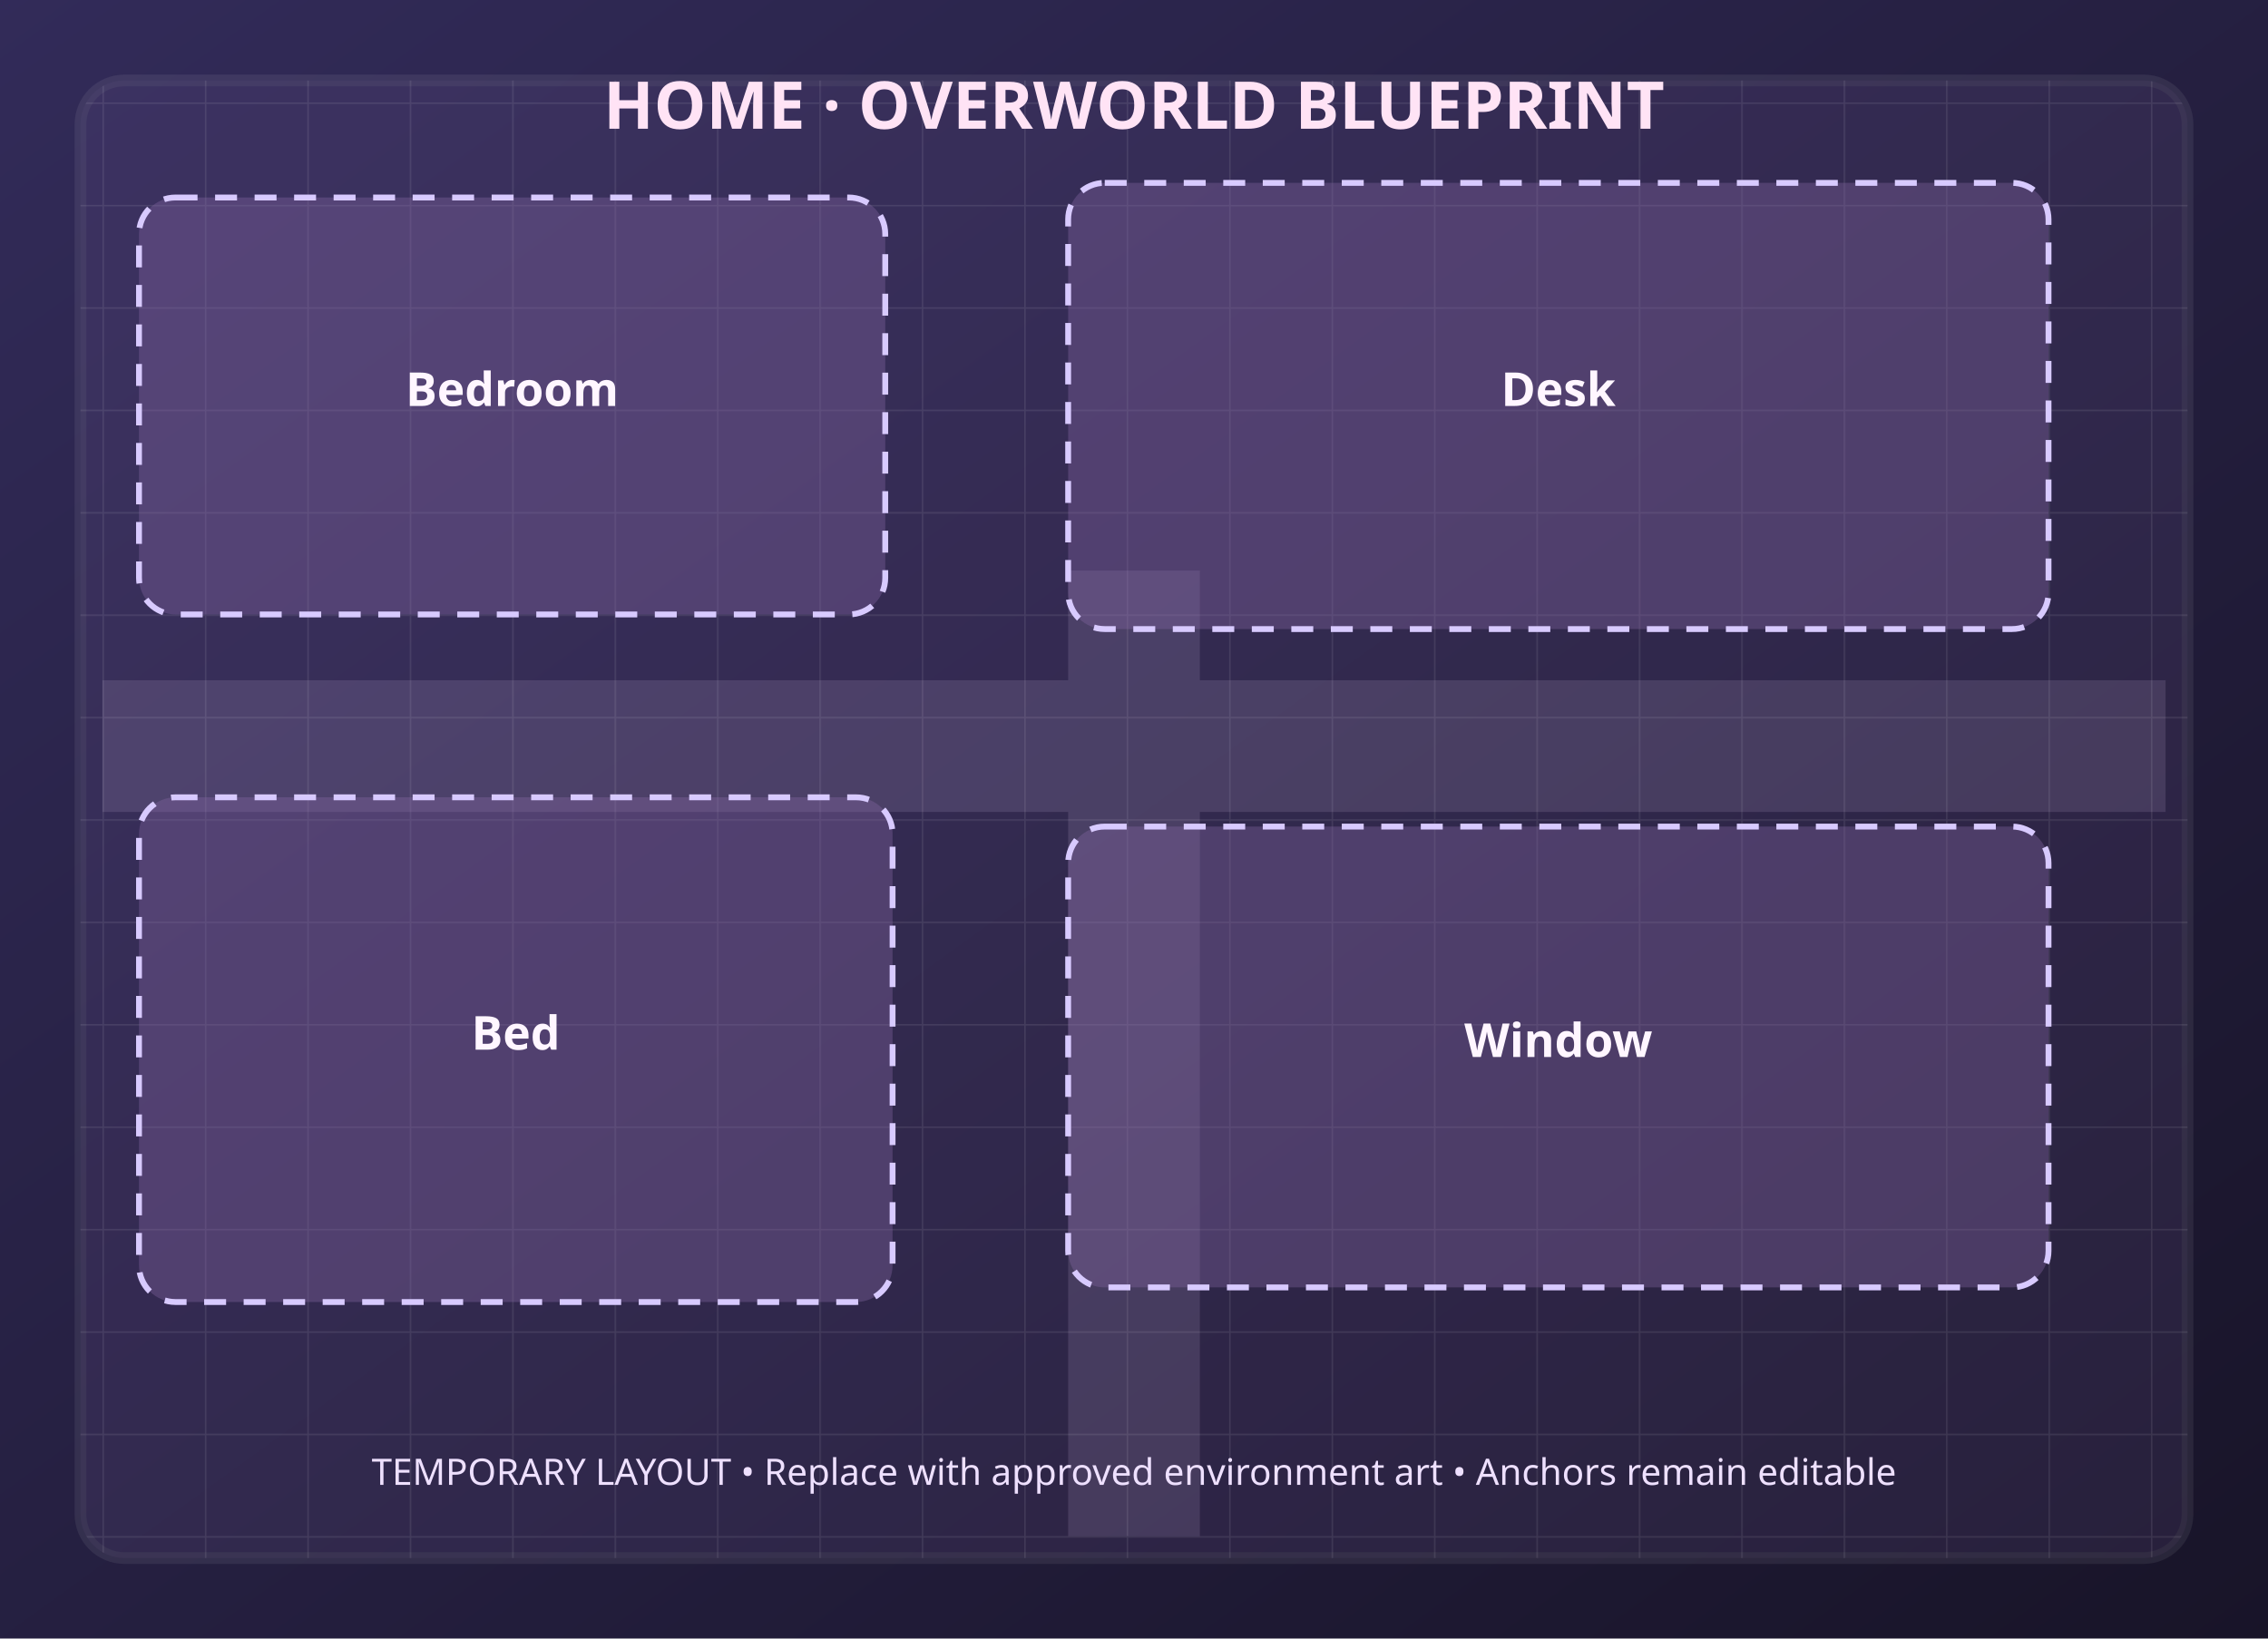
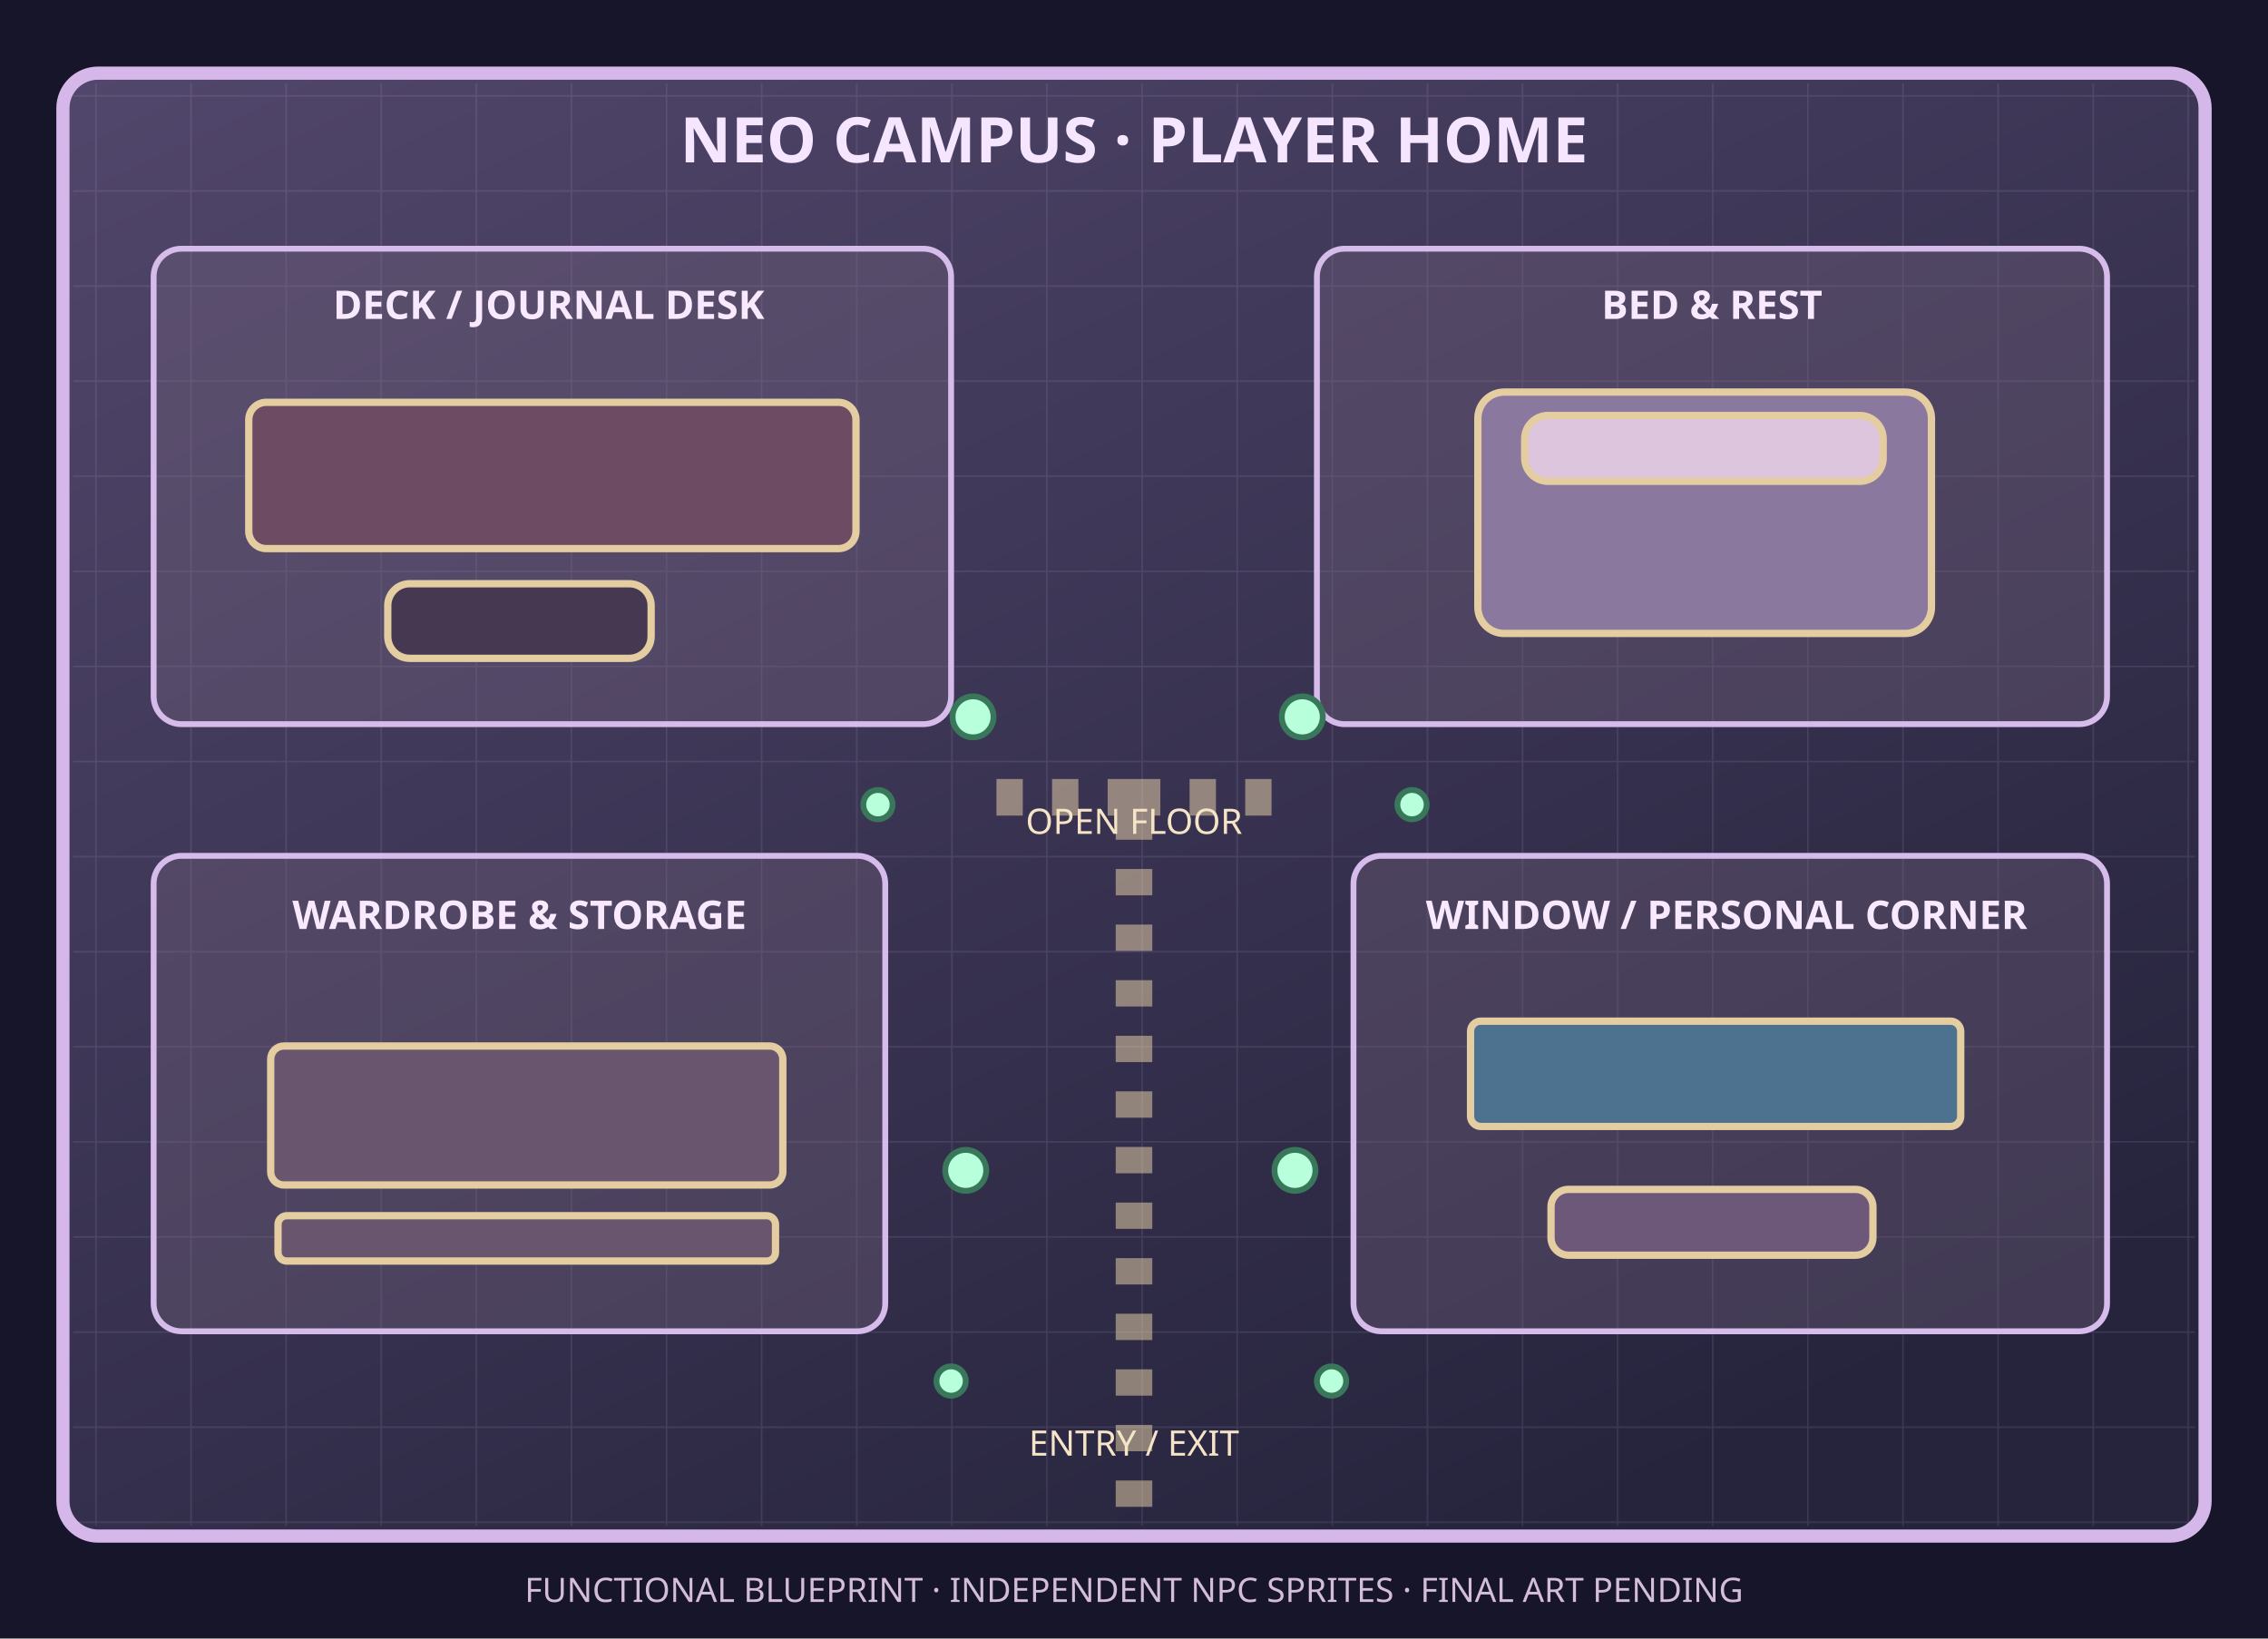
<svg xmlns="http://www.w3.org/2000/svg" viewBox="0 0 1550 1120">
  <defs>
-     <linearGradient id="g" x2="1" y2="1">
-       <stop stop-color="#322b59" />
-       <stop offset="1" stop-color="#181428" />
+     <linearGradient id="floor" x2="0.7" y2="1">
+       <stop stop-color="#51466b" />
+       <stop offset="1" stop-color="#26243d" />
    </linearGradient>
-     <pattern id="tiles" width="70" height="70" patternUnits="userSpaceOnUse">
-       <path d="M70 0H0V70" fill="none" stroke="#ffffff" stroke-opacity=".09" stroke-width="2" />
+     <pattern id="tiles" width="65" height="65" patternUnits="userSpaceOnUse">
+       <path d="M65 0H0V65" fill="none" stroke="#d9c5ed" stroke-opacity=".12" stroke-width="2" />
    </pattern>
  </defs>
-   <rect width="1550" height="1120" fill="url(#g)" />
-   <rect x="55" y="55" width="1440" height="1010" rx="30" fill="#8567a6" opacity=".14" stroke="#fff" stroke-opacity=".5" stroke-width="8" />
-   <rect x="55" y="55" width="1440" height="1010" rx="30" fill="url(#tiles)" />
-   <path d="M775 1050V390M70 510H1480" stroke="#e7d5f7" stroke-opacity=".13" stroke-width="90" />
-   <text x="775" y="88" text-anchor="middle" font-size="45" font-weight="bold" font-family="sans-serif" fill="#ffe3f5">HOME · OVERWORLD BLUEPRINT</text>
-   <rect x="95" y="135" width="510" height="285" rx="25" fill="#8567a6" fill-opacity=".36" stroke="#d8caff" stroke-dasharray="15 12" stroke-width="4" />
-   <text x="350" y="277.5" text-anchor="middle" fill="#fff6ff" font-family="sans-serif" font-size="32" font-weight="bold">Bedroom</text>
-   <rect x="730" y="125" width="670" height="305" rx="25" fill="#8567a6" fill-opacity=".36" stroke="#d8caff" stroke-dasharray="15 12" stroke-width="4" />
-   <text x="1065" y="277.5" text-anchor="middle" fill="#fff6ff" font-family="sans-serif" font-size="32" font-weight="bold">Desk</text>
-   <rect x="95" y="545" width="515" height="345" rx="25" fill="#8567a6" fill-opacity=".36" stroke="#d8caff" stroke-dasharray="15 12" stroke-width="4" />
-   <text x="352.5" y="717.5" text-anchor="middle" fill="#fff6ff" font-family="sans-serif" font-size="32" font-weight="bold">Bed</text>
-   <rect x="730" y="565" width="670" height="315" rx="25" fill="#8567a6" fill-opacity=".36" stroke="#d8caff" stroke-dasharray="15 12" stroke-width="4" />
-   <text x="1065" y="722.5" text-anchor="middle" fill="#fff6ff" font-family="sans-serif" font-size="32" font-weight="bold">Window</text>
-   <text x="775" y="1015" text-anchor="middle" font-family="sans-serif" font-size="25" fill="#eee0ff">TEMPORARY LAYOUT • Replace with approved environment art • Anchors remain editable</text>
+   <rect width="1550" height="1120" fill="#17152a" />
+   <rect x="43" y="50" width="1464" height="1000" rx="24" fill="url(#floor)" stroke="#d5b8e9" stroke-width="9" />
+   <rect x="50" y="57" width="1450" height="986" fill="url(#tiles)" />
+   <text x="775" y="111" fill="#f5e5ff" font-size="43" font-family="sans-serif" font-weight="bold" text-anchor="middle">NEO CAMPUS · PLAYER HOME</text>
+   <g stroke="#d6bceb" stroke-width="4" fill="#756480" fill-opacity=".35">
+     <rect x="105" y="170" width="545" height="325" rx="19" />
+     <rect x="900" y="170" width="540" height="325" rx="19" />
+     <rect x="105" y="585" width="500" height="325" rx="19" />
+     <rect x="925" y="585" width="515" height="325" rx="19" />
+   </g>
+   <g fill="#f9e9ff" font-size="27" font-weight="bold" font-family="sans-serif" text-anchor="middle">
+     <text x="375" y="218">DECK / JOURNAL DESK</text>
+     <text x="1170" y="218">BED &amp; REST</text>
+     <text x="355" y="635">WARDROBE &amp; STORAGE</text>
+     <text x="1180" y="635">WINDOW / PERSONAL CORNER</text>
+   </g>
+   <g stroke="#e5cda2" stroke-width="5">
+     <rect x="170" y="275" width="415" height="100" rx="12" fill="#6c4b63" />
+     <rect x="265" y="399" width="180" height="51" rx="15" fill="#453850" />
+     <rect x="1010" y="268" width="310" height="165" rx="18" fill="#8b789e" />
+     <rect x="1042" y="284" width="245" height="45" rx="16" fill="#ddc6dd" />
+     <rect x="185" y="715" width="350" height="95" rx="9" fill="#69566e" />
+     <rect x="190" y="831" width="340" height="31" rx="6" fill="#69566e" />
+     <rect x="1005" y="698" width="335" height="72" rx="7" fill="#4c7290" />
+     <rect x="1060" y="813" width="220" height="45" rx="12" fill="#6e587a" />
+   </g>
+   <path d="M775 1030V540M775 545H665M775 545H885" fill="none" stroke="#f1dbac" stroke-width="25" stroke-opacity=".5" stroke-dasharray="18 20" />
+   <g fill="#b8ffdb" stroke="#38775a" stroke-width="4">
+     <circle cx="665" cy="490" r="14" />
+     <circle cx="890" cy="490" r="14" />
+     <circle cx="660" cy="800" r="14" />
+     <circle cx="885" cy="800" r="14" />
+     <circle cx="600" cy="550" r="10" />
+     <circle cx="965" cy="550" r="10" />
+     <circle cx="650" cy="944" r="10" />
+     <circle cx="910" cy="944" r="10" />
+   </g>
+   <g fill="#f6e4c7" font-family="sans-serif" font-size="24" text-anchor="middle">
+     <text x="775" y="995">ENTRY / EXIT</text>
+     <text x="775" y="570">OPEN FLOOR</text>
+   </g>
+   <text x="775" y="1095" fill="#d4bdd9" font-family="sans-serif" font-size="23" text-anchor="middle">FUNCTIONAL BLUEPRINT · INDEPENDENT NPC SPRITES · FINAL ART PENDING</text>
</svg>
